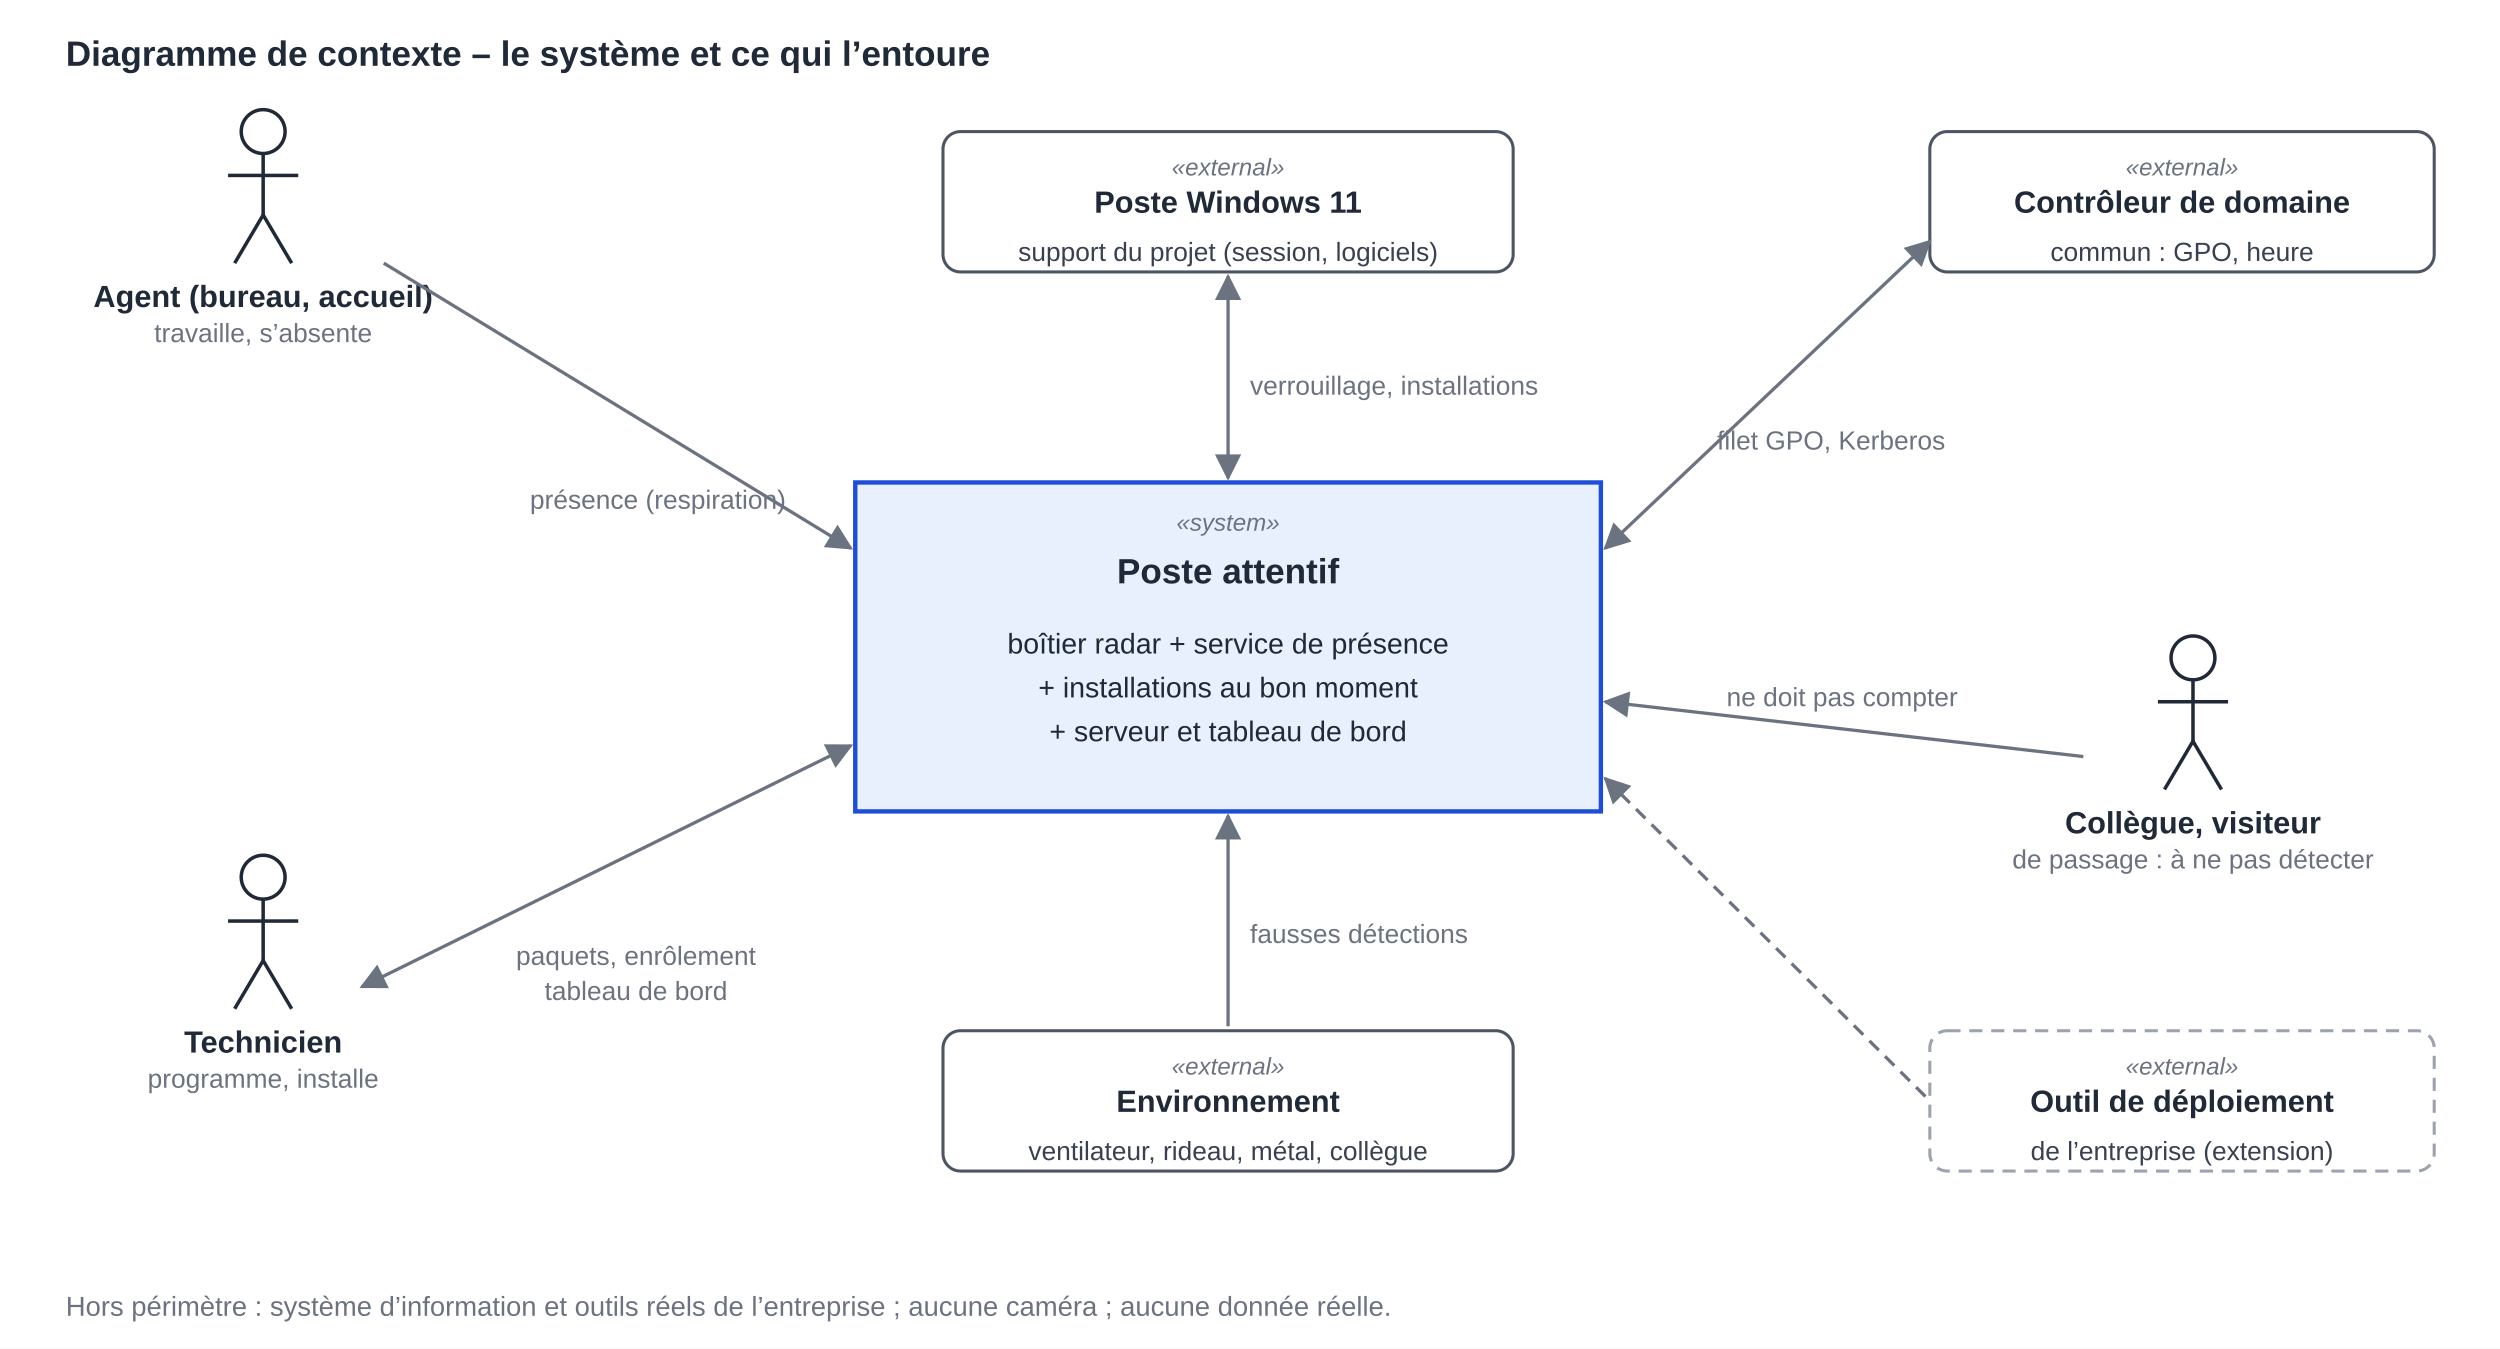
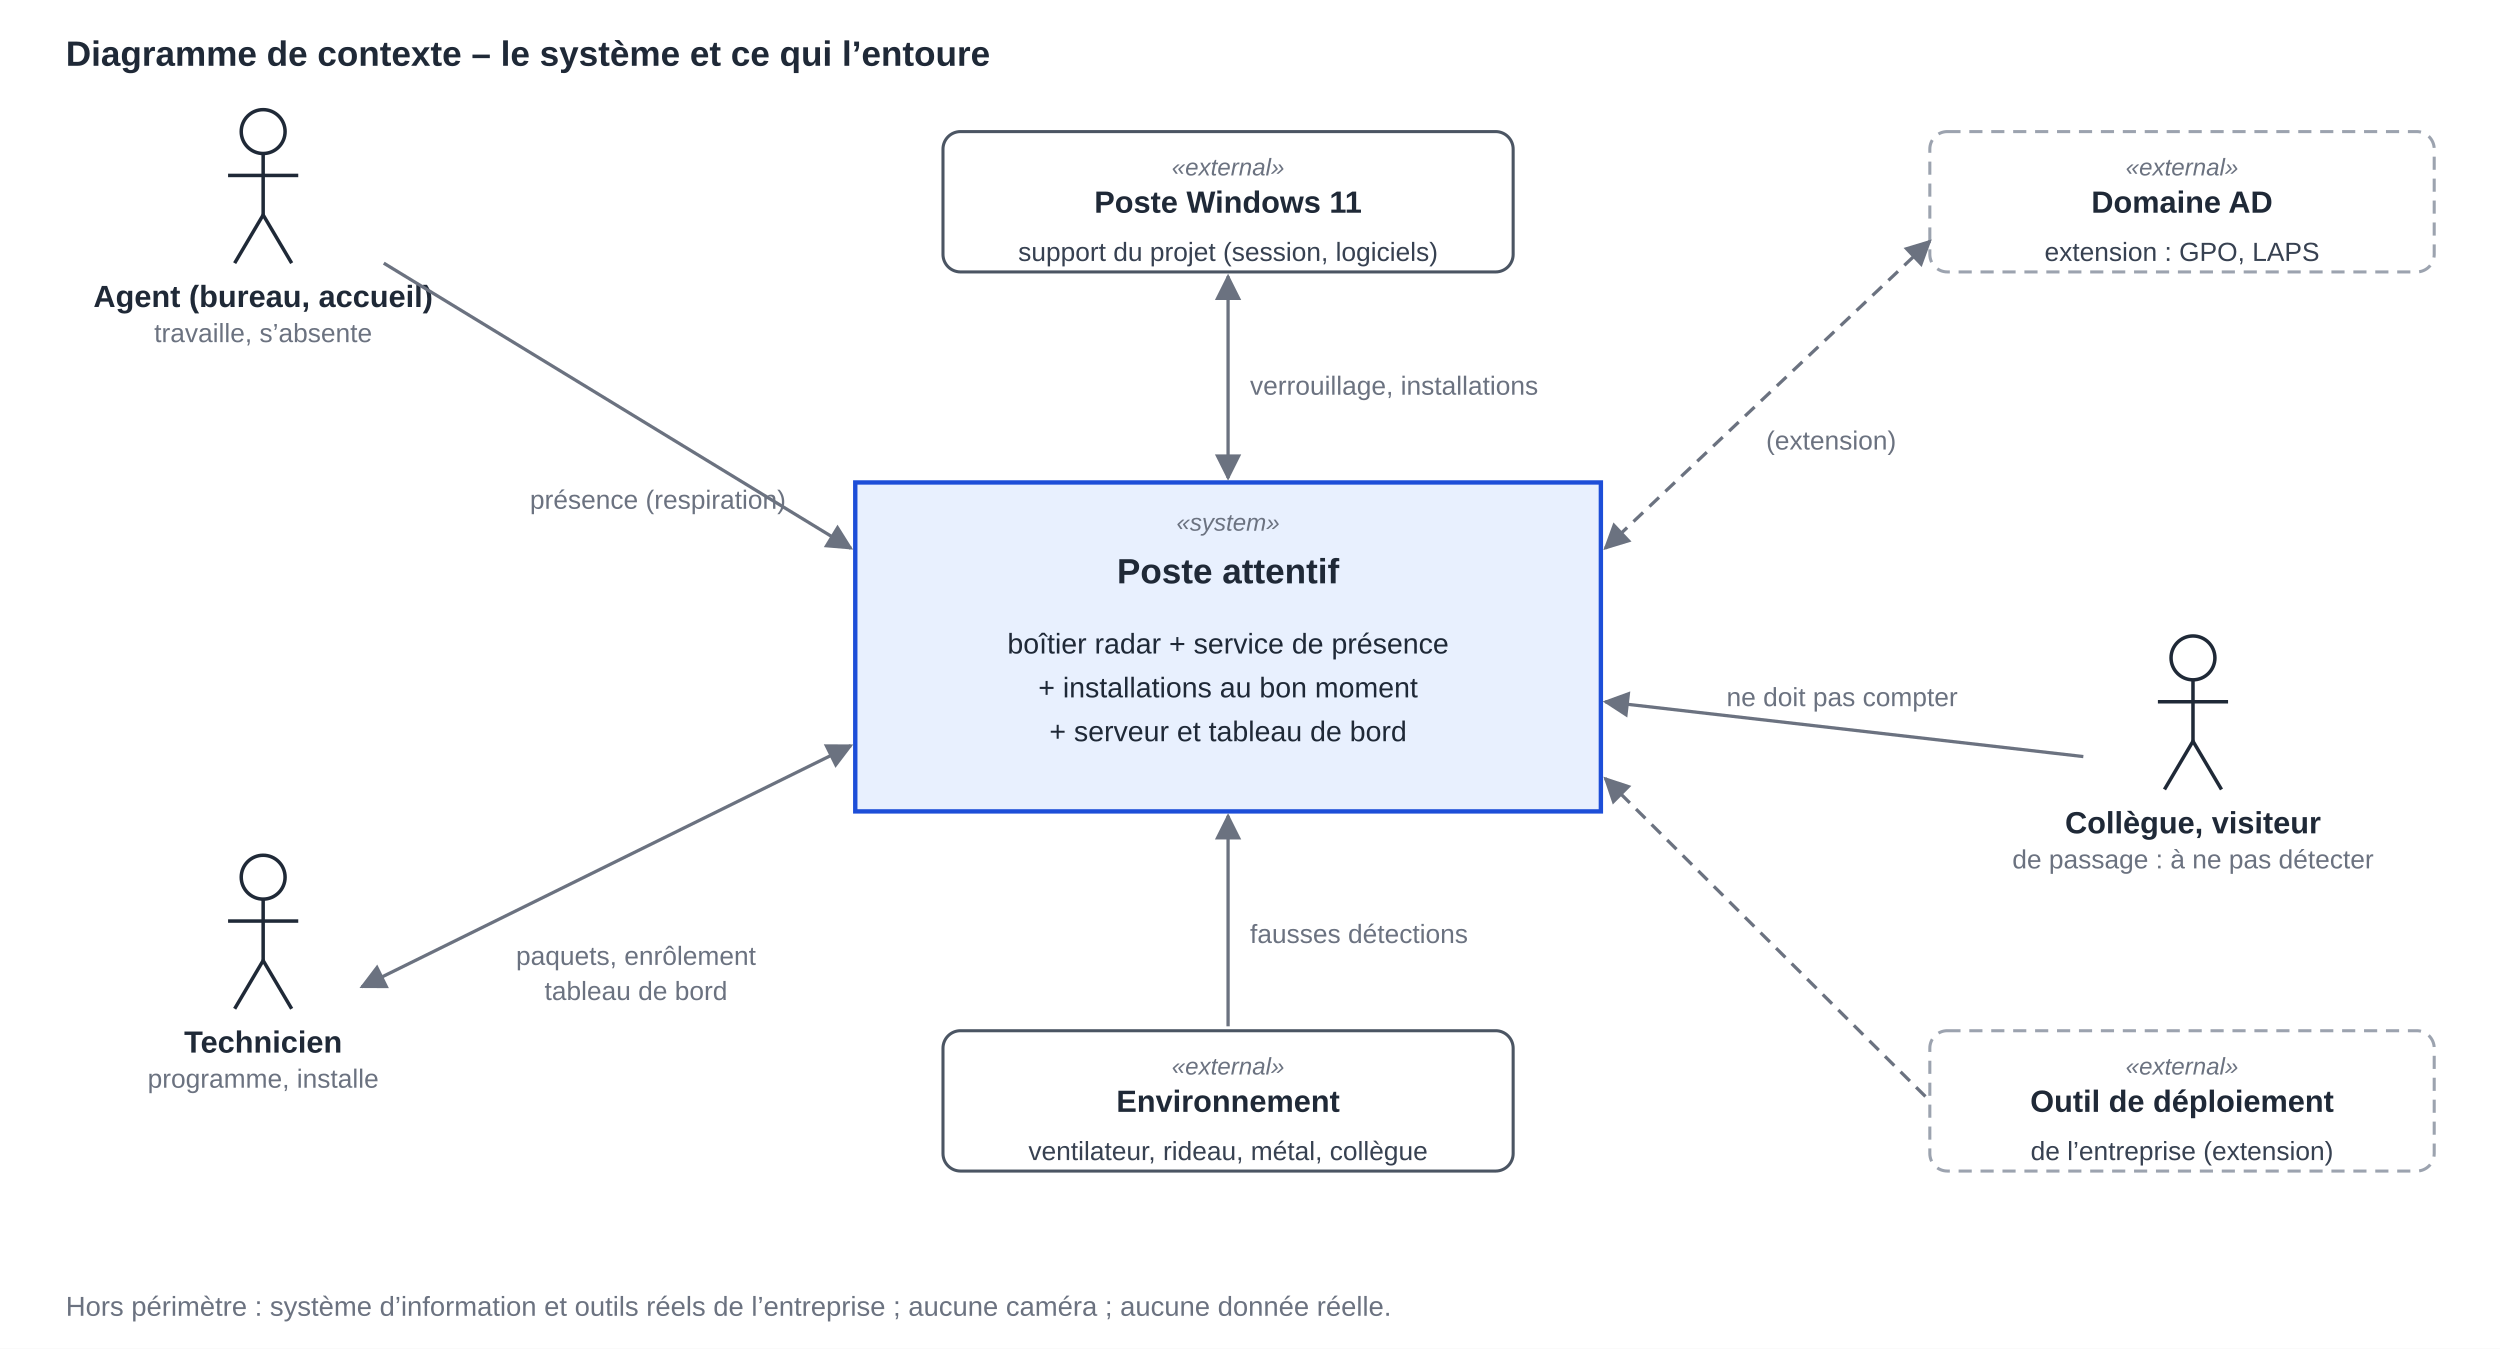
<svg xmlns="http://www.w3.org/2000/svg" width="1140" height="615" viewBox="0 0 1140 615" font-family="Liberation Sans, Arial, Helvetica, sans-serif">
  <defs>
    <marker id="fl" viewBox="0 0 10 10" refX="9" refY="5" markerWidth="8" markerHeight="8" orient="auto-start-reverse">
      <path d="M0,0 L10,5 L0,10 z" fill="#6b7280" />
    </marker>
    <marker id="flo" viewBox="0 0 10 10" refX="9" refY="5" markerWidth="9" markerHeight="9" orient="auto">
      <path d="M0,0 L10,5 L0,10" fill="none" stroke="#6b7280" stroke-width="1.5" />
    </marker>
  </defs>
  <rect width="100%" height="100%" fill="#fff" />
  <text x="30" y="30" font-size="16" font-weight="bold" fill="#1f2937" text-anchor="start">Diagramme de contexte – le système et ce qui l’entoure</text>
  <rect x="390" y="220" width="340" height="150" fill="#e8f0fe" stroke="#1d4ed8" stroke-width="2" />
  <text x="560.0" y="242" font-size="11" font-weight="normal" fill="#6b7280" text-anchor="middle" font-style="italic">«system»</text>
  <text x="560.0" y="266" font-size="16" font-weight="bold" fill="#1f2937" text-anchor="middle">Poste attentif</text>
  <text x="560.0" y="298" font-size="13" font-weight="normal" fill="#1f2937" text-anchor="middle">boîtier radar + service de présence</text>
  <text x="560.0" y="318" font-size="13" font-weight="normal" fill="#1f2937" text-anchor="middle">+ installations au bon moment</text>
  <text x="560.0" y="338" font-size="13" font-weight="normal" fill="#1f2937" text-anchor="middle">+ serveur et tableau de bord</text>
  <circle cx="120" cy="60" r="10" fill="#fff" stroke="#1f2937" stroke-width="1.6" />
  <polyline points="120,70 120,98" fill="none" stroke="#1f2937" stroke-width="1.6" />
  <polyline points="104,80 136,80" fill="none" stroke="#1f2937" stroke-width="1.6" />
  <polyline points="107,120 120,98 133,120" fill="none" stroke="#1f2937" stroke-width="1.6" />
  <text x="120" y="140" font-size="14" font-weight="bold" fill="#1f2937" text-anchor="middle">Agent (bureau, accueil)</text>
  <text x="120" y="156" font-size="12" font-weight="normal" fill="#6b7280" text-anchor="middle">travaille, s’absente</text>
  <line x1="175" y1="120" x2="388" y2="250" stroke="#6b7280" stroke-width="1.5" marker-end="url(#fl)" />
  <text x="300" y="232" font-size="12" font-weight="normal" fill="#6b7280" text-anchor="middle">présence (respiration)</text>
  <circle cx="120" cy="400" r="10" fill="#fff" stroke="#1f2937" stroke-width="1.6" />
  <polyline points="120,410 120,438" fill="none" stroke="#1f2937" stroke-width="1.6" />
  <polyline points="104,420 136,420" fill="none" stroke="#1f2937" stroke-width="1.6" />
  <polyline points="107,460 120,438 133,460" fill="none" stroke="#1f2937" stroke-width="1.6" />
  <text x="120" y="480" font-size="14" font-weight="bold" fill="#1f2937" text-anchor="middle">Technicien</text>
  <text x="120" y="496" font-size="12" font-weight="normal" fill="#6b7280" text-anchor="middle">programme, installe</text>
  <line x1="165" y1="450" x2="388" y2="340" stroke="#6b7280" stroke-width="1.5" marker-start="url(#fl)" marker-end="url(#fl)" />
  <text x="290" y="440" font-size="12" font-weight="normal" fill="#6b7280" text-anchor="middle">paquets, enrôlement</text>
  <text x="290" y="456" font-size="12" font-weight="normal" fill="#6b7280" text-anchor="middle">tableau de bord</text>
  <rect x="430" y="60" width="260" height="64" rx="8" fill="#fff" stroke="#4b5563" stroke-width="1.4" />
  <text x="560.0" y="80" font-size="11" font-weight="normal" fill="#6b7280" text-anchor="middle" font-style="italic">«external»</text>
  <text x="560.0" y="97" font-size="14" font-weight="bold" fill="#1f2937" text-anchor="middle">Poste Windows 11</text>
  <text x="560.0" y="119" font-size="12" font-weight="normal" fill="#374151" text-anchor="middle">support du projet (session, logiciels)</text>
  <line x1="560" y1="126" x2="560" y2="218" stroke="#6b7280" stroke-width="1.5" marker-start="url(#fl)" marker-end="url(#fl)" />
  <text x="570" y="180" font-size="12" font-weight="normal" fill="#6b7280" text-anchor="start">verrouillage, installations</text>
-   <rect x="880" y="60" width="230" height="64" rx="8" fill="#fff" stroke="#4b5563" stroke-width="1.4" />
+   <rect x="880" y="60" width="230" height="64" rx="8" fill="#fff" stroke="#9ca3af" stroke-width="1.4" stroke-dasharray="6 4" />
  <text x="995.0" y="80" font-size="11" font-weight="normal" fill="#6b7280" text-anchor="middle" font-style="italic">«external»</text>
-   <text x="995.0" y="97" font-size="14" font-weight="bold" fill="#1f2937" text-anchor="middle">Contrôleur de domaine</text>
-   <text x="995.0" y="119" font-size="12" font-weight="normal" fill="#374151" text-anchor="middle">commun : GPO, heure</text>
-   <line x1="880" y1="110" x2="732" y2="250" stroke="#6b7280" stroke-width="1.5" marker-start="url(#fl)" marker-end="url(#fl)" />
-   <text x="835" y="205" font-size="12" font-weight="normal" fill="#6b7280" text-anchor="middle">filet GPO, Kerberos</text>
+   <text x="995.0" y="97" font-size="14" font-weight="bold" fill="#1f2937" text-anchor="middle">Domaine AD</text>
+   <text x="995.0" y="119" font-size="12" font-weight="normal" fill="#374151" text-anchor="middle">extension : GPO, LAPS</text>
+   <line x1="880" y1="110" x2="732" y2="250" stroke="#6b7280" stroke-width="1.5" stroke-dasharray="6 4" marker-start="url(#fl)" marker-end="url(#fl)" />
+   <text x="835" y="205" font-size="12" font-weight="normal" fill="#6b7280" text-anchor="middle">(extension)</text>
  <circle cx="1000" cy="300" r="10" fill="#fff" stroke="#1f2937" stroke-width="1.6" />
  <polyline points="1000,310 1000,338" fill="none" stroke="#1f2937" stroke-width="1.6" />
  <polyline points="984,320 1016,320" fill="none" stroke="#1f2937" stroke-width="1.6" />
  <polyline points="987,360 1000,338 1013,360" fill="none" stroke="#1f2937" stroke-width="1.6" />
  <text x="1000" y="380" font-size="14" font-weight="bold" fill="#1f2937" text-anchor="middle">Collègue, visiteur</text>
  <text x="1000" y="396" font-size="12" font-weight="normal" fill="#6b7280" text-anchor="middle">de passage : à ne pas détecter</text>
  <line x1="950" y1="345" x2="732" y2="320" stroke="#6b7280" stroke-width="1.5" marker-end="url(#fl)" />
  <text x="840" y="322" font-size="12" font-weight="normal" fill="#6b7280" text-anchor="middle">ne doit pas compter</text>
  <rect x="880" y="470" width="230" height="64" rx="8" fill="#fff" stroke="#9ca3af" stroke-width="1.4" stroke-dasharray="6 4" />
  <text x="995.0" y="490" font-size="11" font-weight="normal" fill="#6b7280" text-anchor="middle" font-style="italic">«external»</text>
  <text x="995.0" y="507" font-size="14" font-weight="bold" fill="#1f2937" text-anchor="middle">Outil de déploiement</text>
  <text x="995.0" y="529" font-size="12" font-weight="normal" fill="#374151" text-anchor="middle">de l’entreprise (extension)</text>
  <line x1="878" y1="500" x2="732" y2="355" stroke="#6b7280" stroke-width="1.5" stroke-dasharray="6 4" marker-end="url(#fl)" />
  <rect x="430" y="470" width="260" height="64" rx="8" fill="#fff" stroke="#4b5563" stroke-width="1.4" />
  <text x="560.0" y="490" font-size="11" font-weight="normal" fill="#6b7280" text-anchor="middle" font-style="italic">«external»</text>
  <text x="560.0" y="507" font-size="14" font-weight="bold" fill="#1f2937" text-anchor="middle">Environnement</text>
  <text x="560.0" y="529" font-size="12" font-weight="normal" fill="#374151" text-anchor="middle">ventilateur, rideau, métal, collègue</text>
  <line x1="560" y1="468" x2="560" y2="372" stroke="#6b7280" stroke-width="1.5" marker-end="url(#fl)" />
  <text x="570" y="430" font-size="12" font-weight="normal" fill="#6b7280" text-anchor="start">fausses détections</text>
  <text x="30" y="600" font-size="12.5" font-weight="normal" fill="#6b7280" text-anchor="start">Hors périmètre : système d’information et outils réels de l’entreprise ; aucune caméra ; aucune donnée réelle.</text>
</svg>
